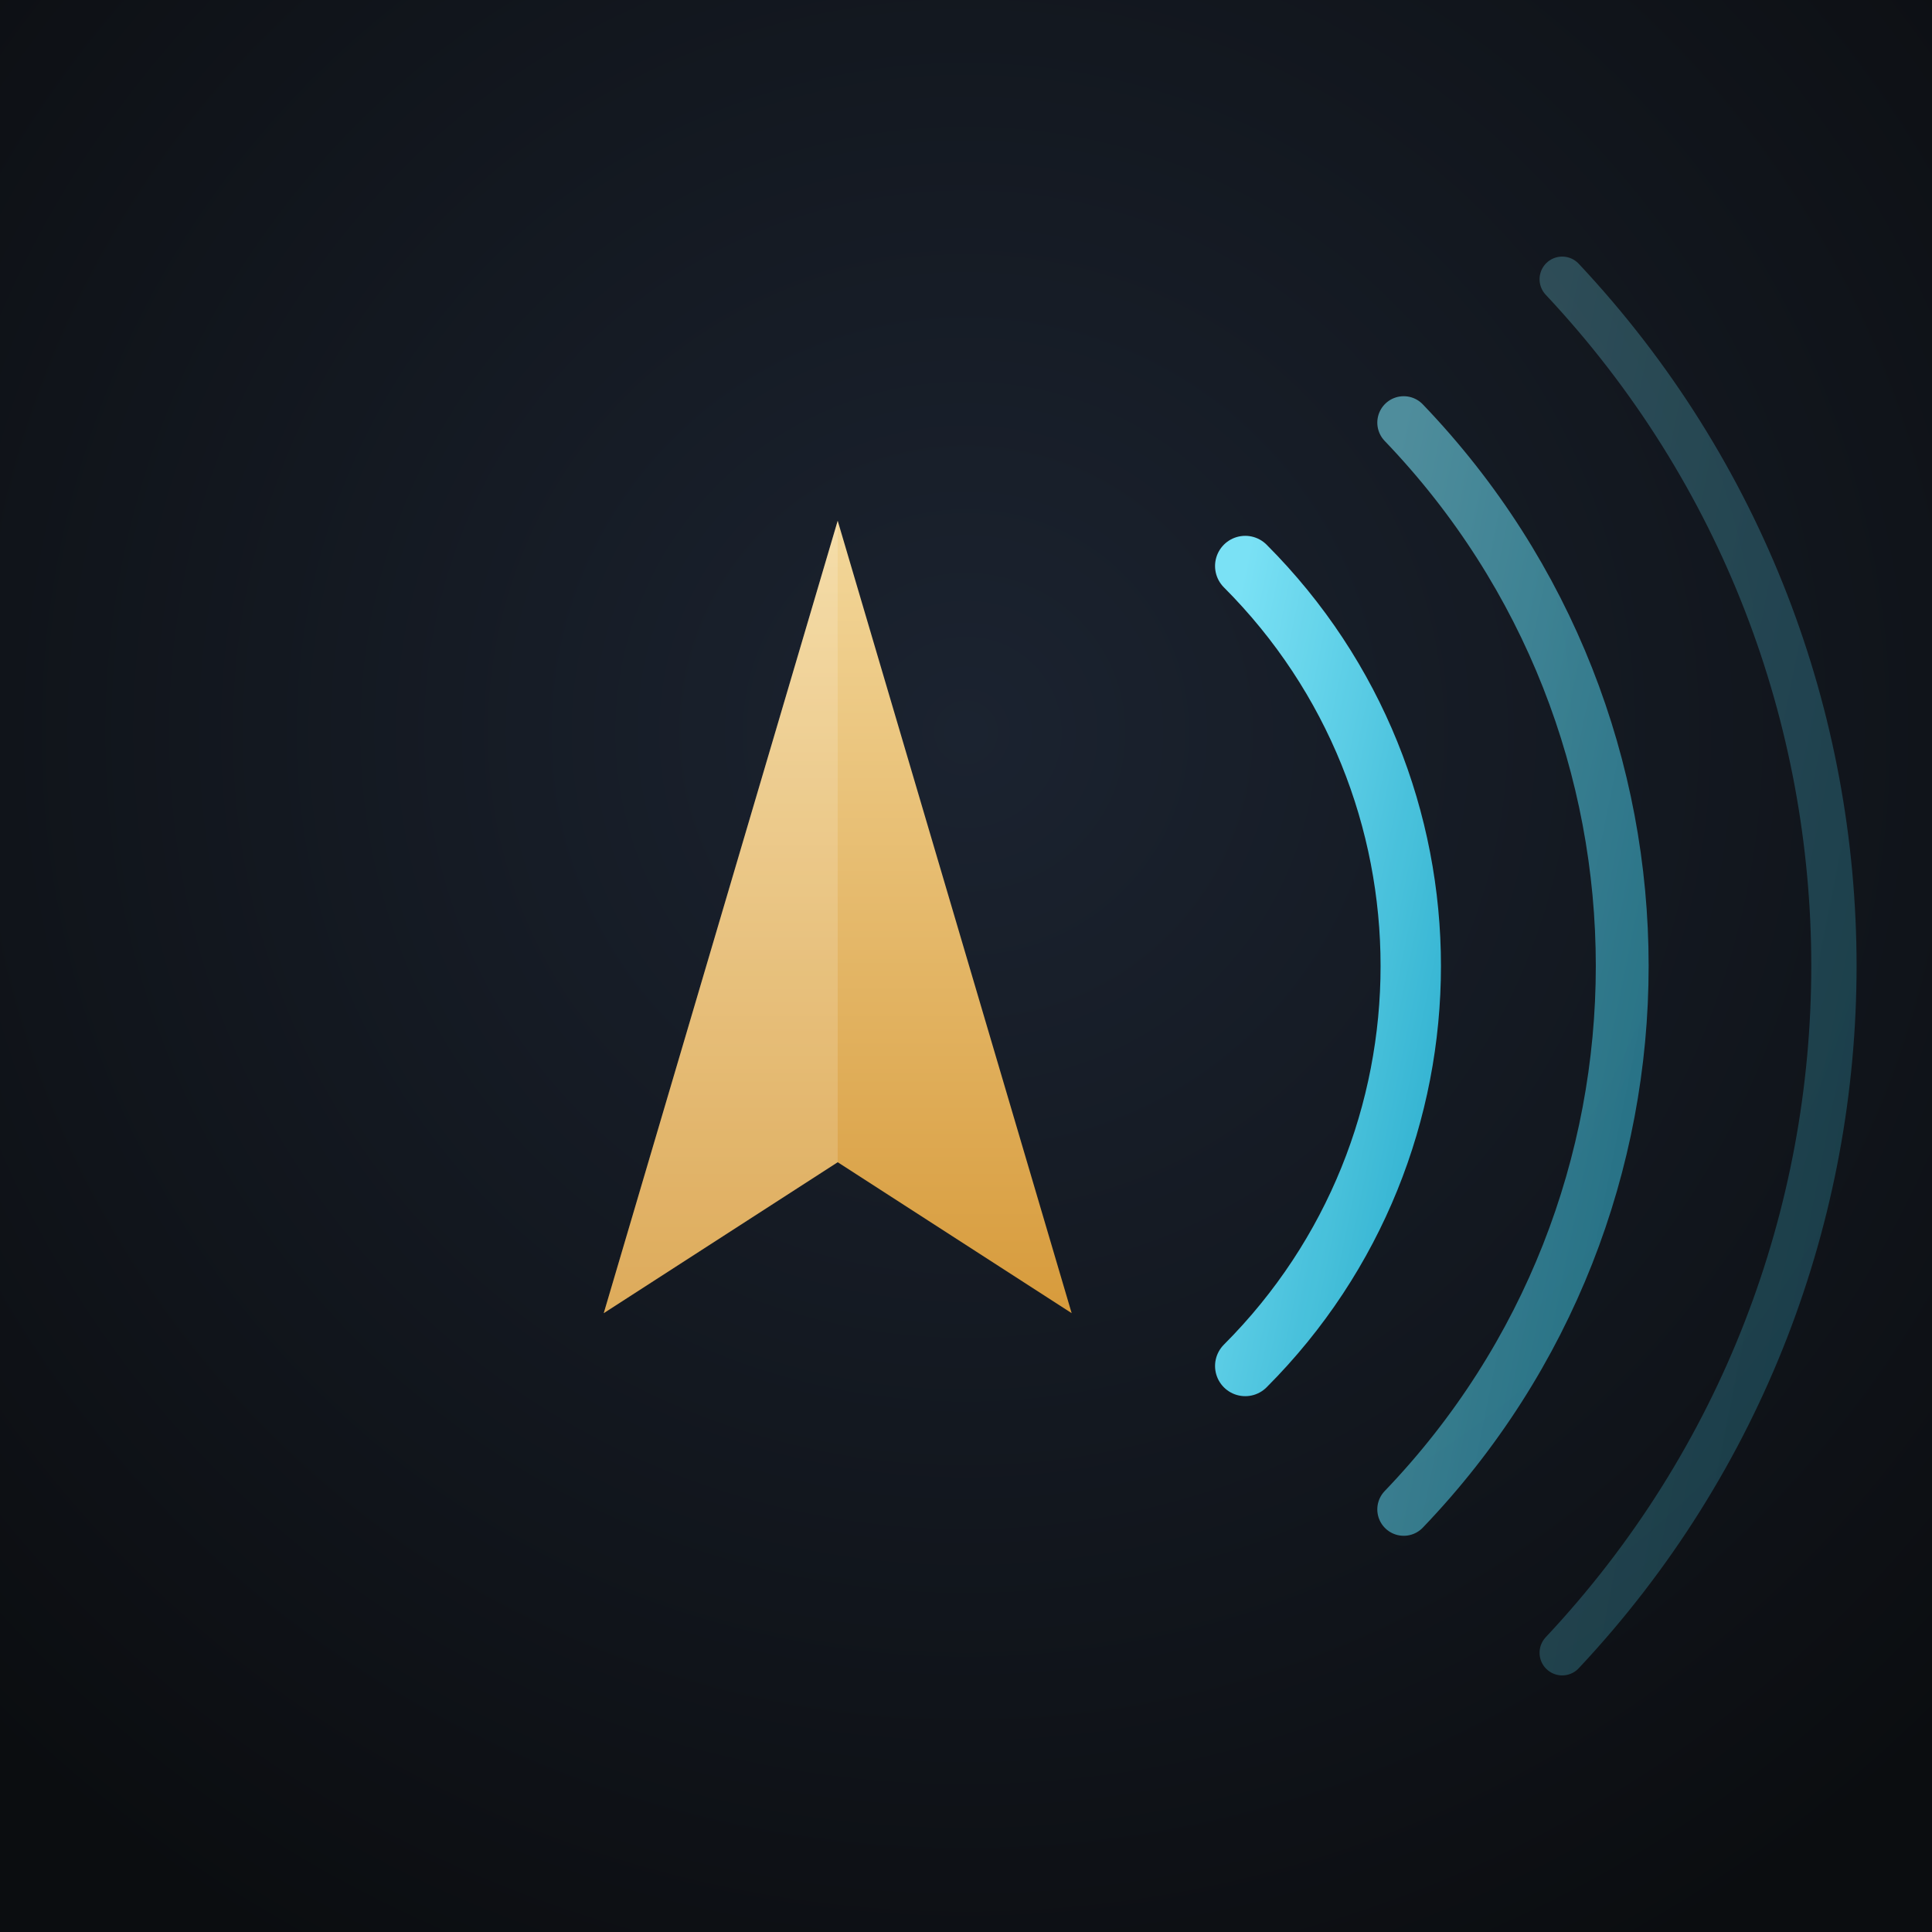
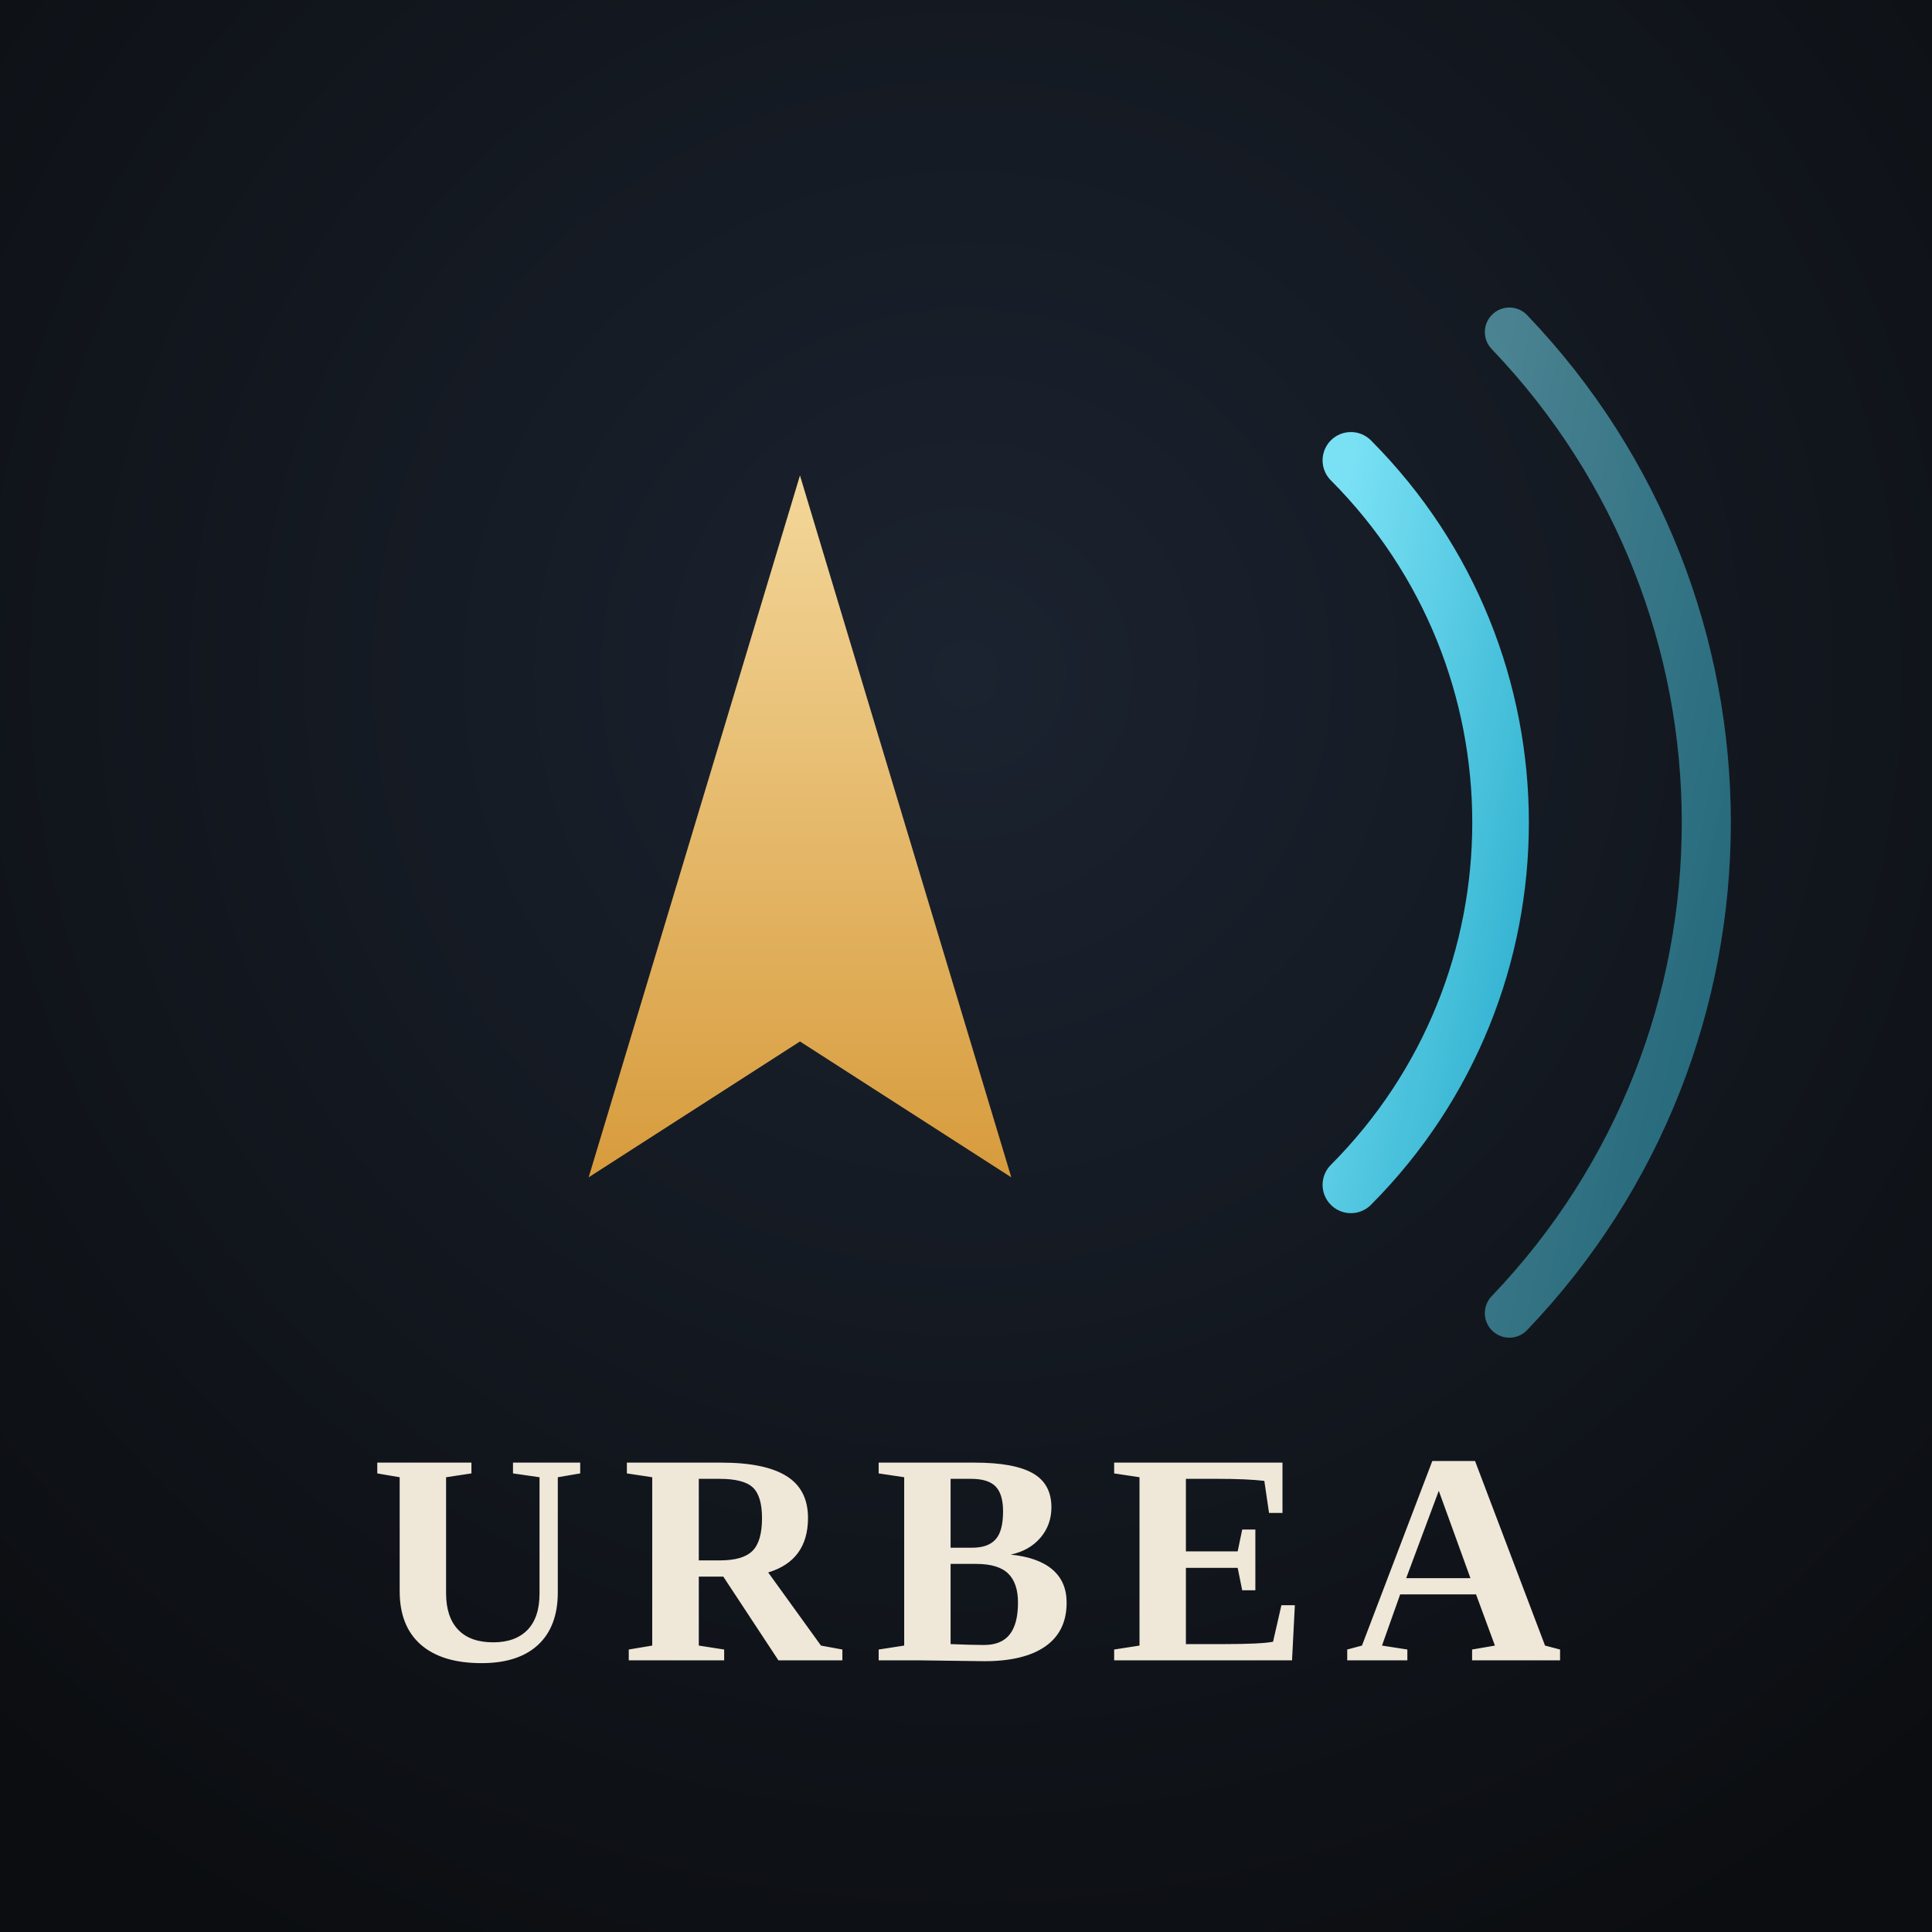
<svg xmlns="http://www.w3.org/2000/svg" width="512" height="512" viewBox="0 0 512 512">
  <defs>
-     <radialGradient id="fondo" cx="50%" cy="38%" r="72%">
+     <radialGradient id="f" cx="50%" cy="35%" r="75%">
      <stop offset="0%" stop-color="#1B2330" />
      <stop offset="100%" stop-color="#0B0D10" />
    </radialGradient>
-     <linearGradient id="ago" x1="0" y1="0" x2="0" y2="1">
+     <linearGradient id="a" x1="0" y1="0" x2="0" y2="1">
      <stop offset="0%" stop-color="#F3D79A" />
      <stop offset="100%" stop-color="#D79B3C" />
    </linearGradient>
-     <linearGradient id="onda" x1="0" y1="0" x2="1" y2="1">
+     <linearGradient id="o" x1="0" y1="0" x2="1" y2="1">
      <stop offset="0%" stop-color="#7FEBFF" />
      <stop offset="100%" stop-color="#2FB7D6" />
    </linearGradient>
  </defs>
-   <rect width="512" height="512" rx="0" fill="url(#fondo)" />
-   <g fill="none" stroke="url(#onda)" stroke-linecap="round">
-     <path d="M330 150 a150 150 0 0 1 0 212" stroke-width="16" opacity=".95" />
-     <path d="M372 112 a208 208 0 0 1 0 288" stroke-width="14" opacity=".55" />
-     <path d="M414 74 a266 266 0 0 1 0 364" stroke-width="12" opacity=".25" />
+   <rect width="512" height="512" fill="url(#f)" />
+   <g fill="none" stroke="url(#o)" stroke-linecap="round" transform="translate(28 -28)">
+     <path d="M330 150 a136 136 0 0 1 0 192" stroke-width="15" opacity=".95" />
+     <path d="M372 116 a188 188 0 0 1 0 260" stroke-width="13" opacity=".5" />
  </g>
-   <g transform="translate(222 256)">
-     <path d="M0 -118 L62 92 L0 52 L-62 92 Z" fill="url(#ago)" />
-     <path d="M0 -118 L0 52 L-62 92 Z" fill="#FFFFFF" opacity=".16" />
+   <g transform="translate(212 230)">
+     <path d="M0 -104 L56 82 L0 46 L-56 82 Z" fill="url(#a)" />
  </g>
+   <text x="256" y="440" text-anchor="middle" font-family="Trajan Pro 3, Trajan Pro, Optima, Palatino, Georgia, serif" font-weight="700" font-size="80" letter-spacing="9" fill="#EFE7D8">URBEA</text>
</svg>
